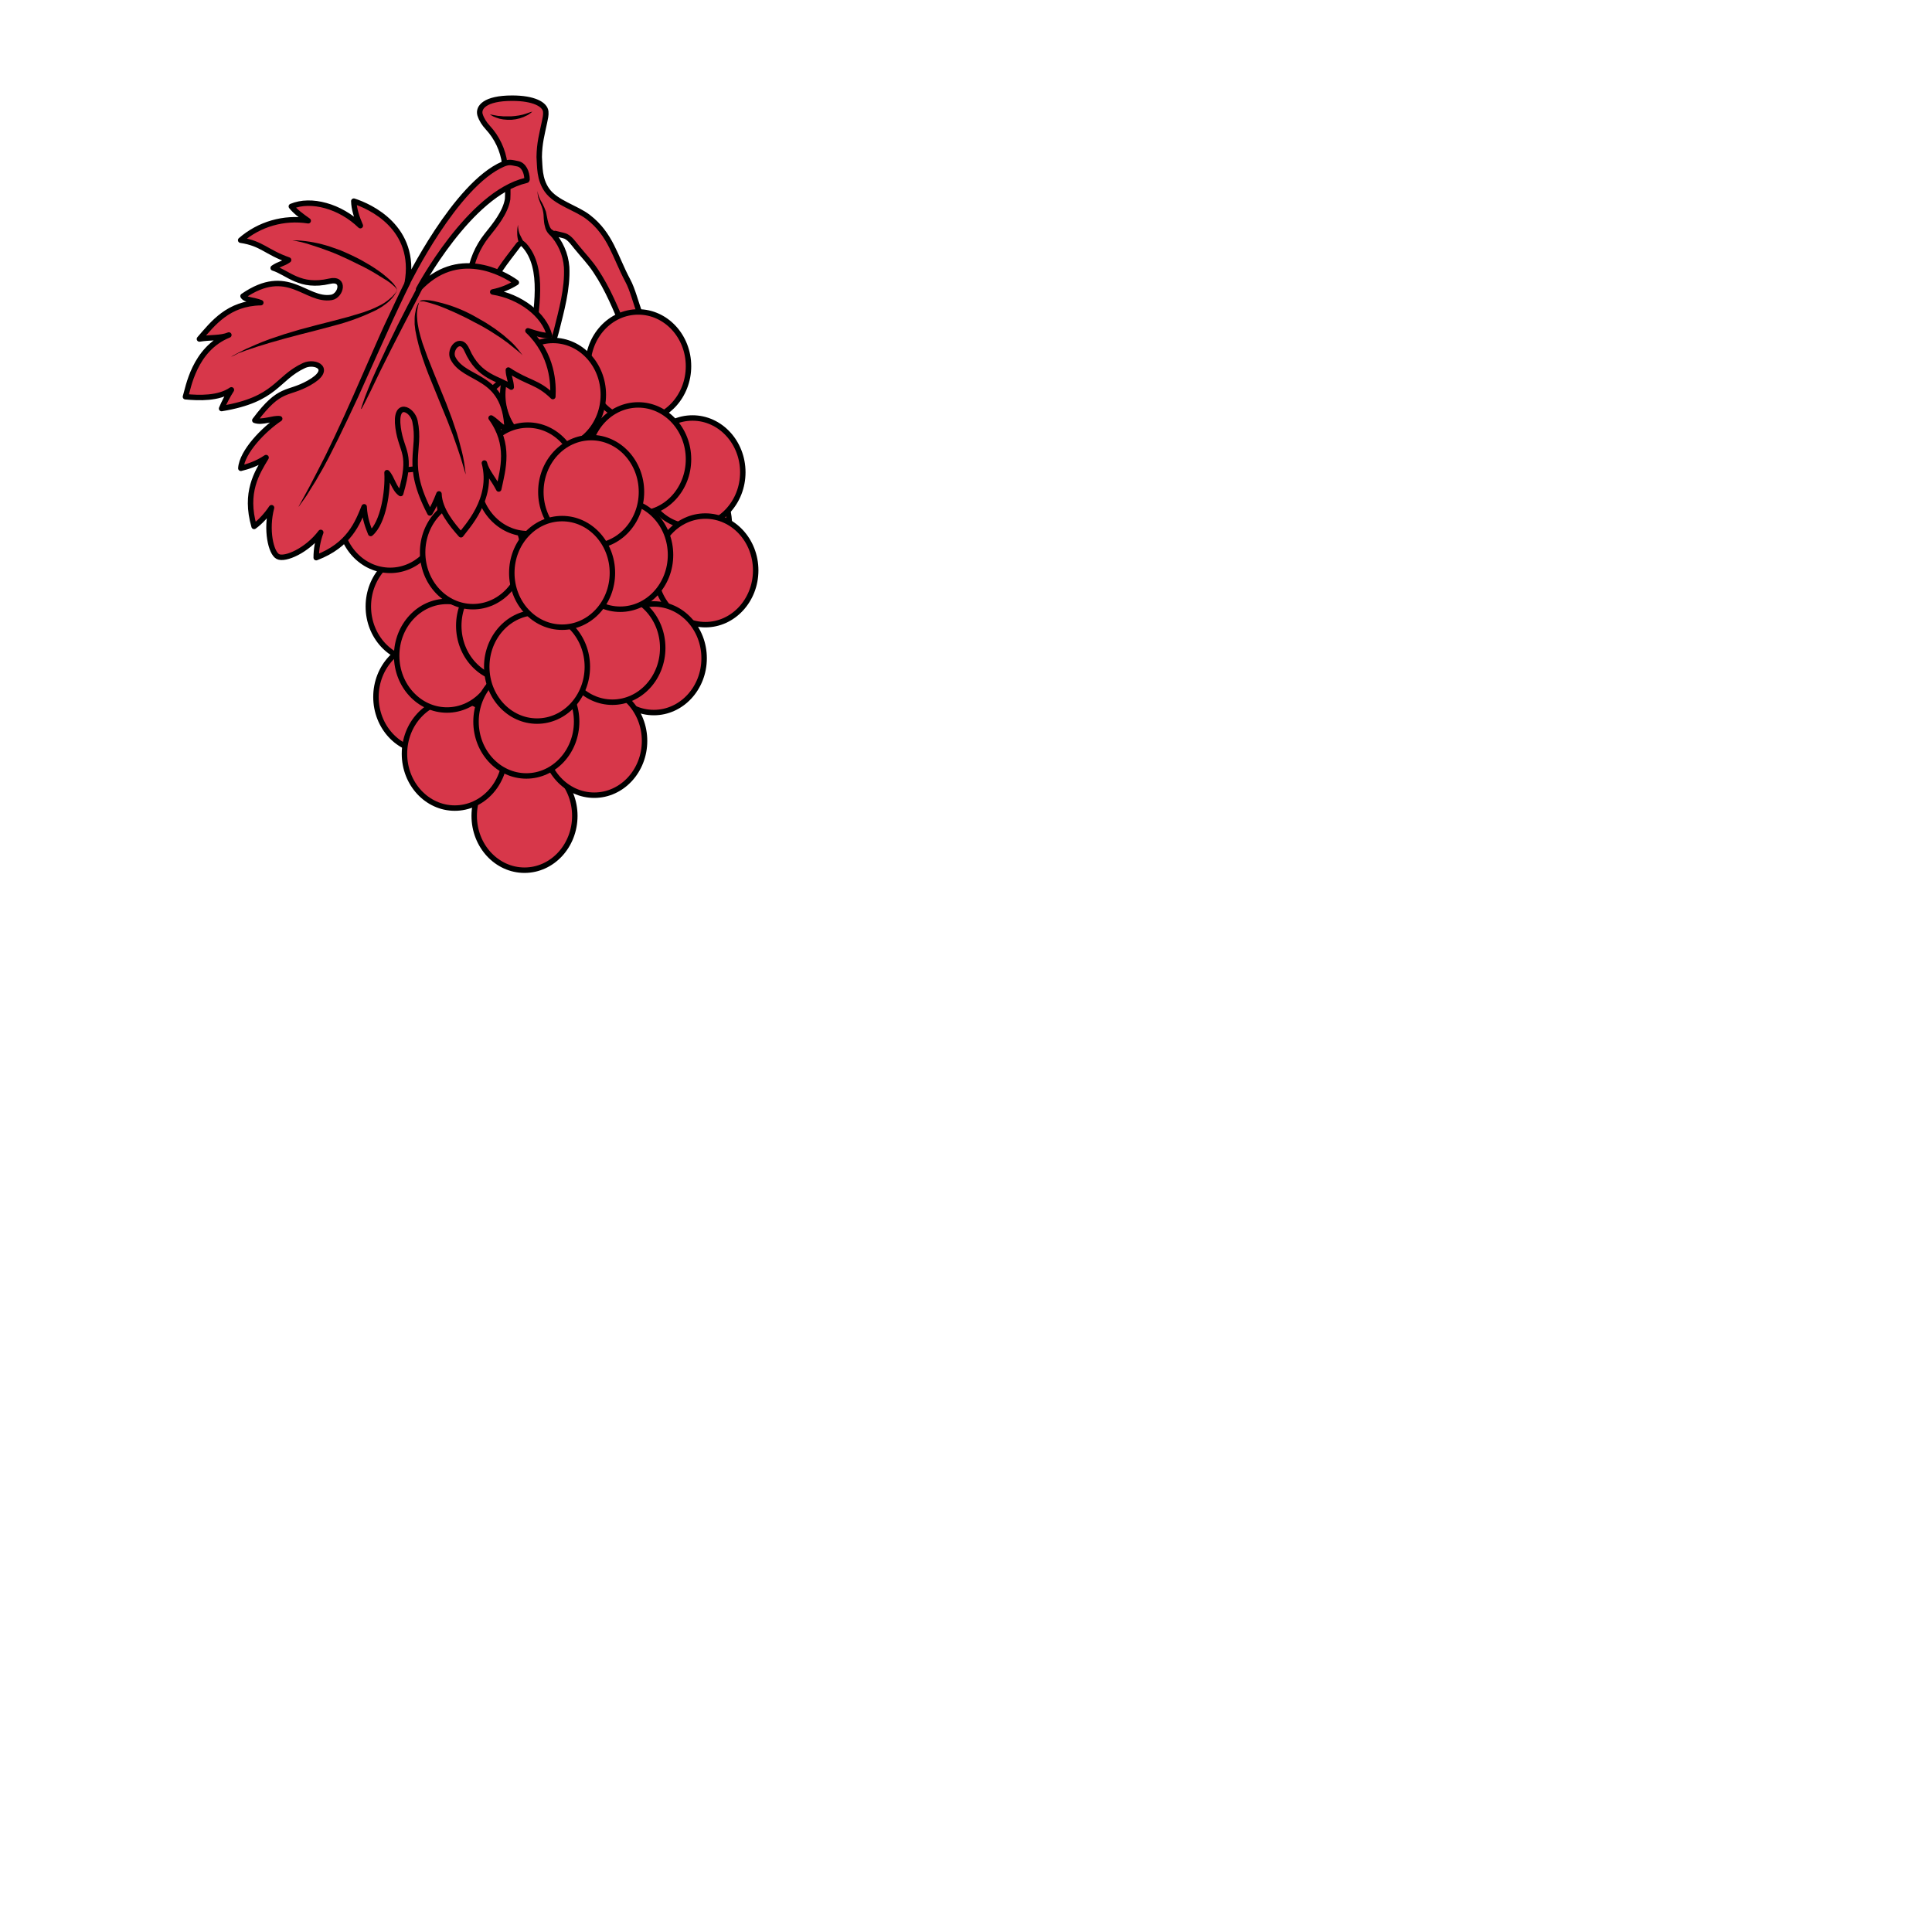
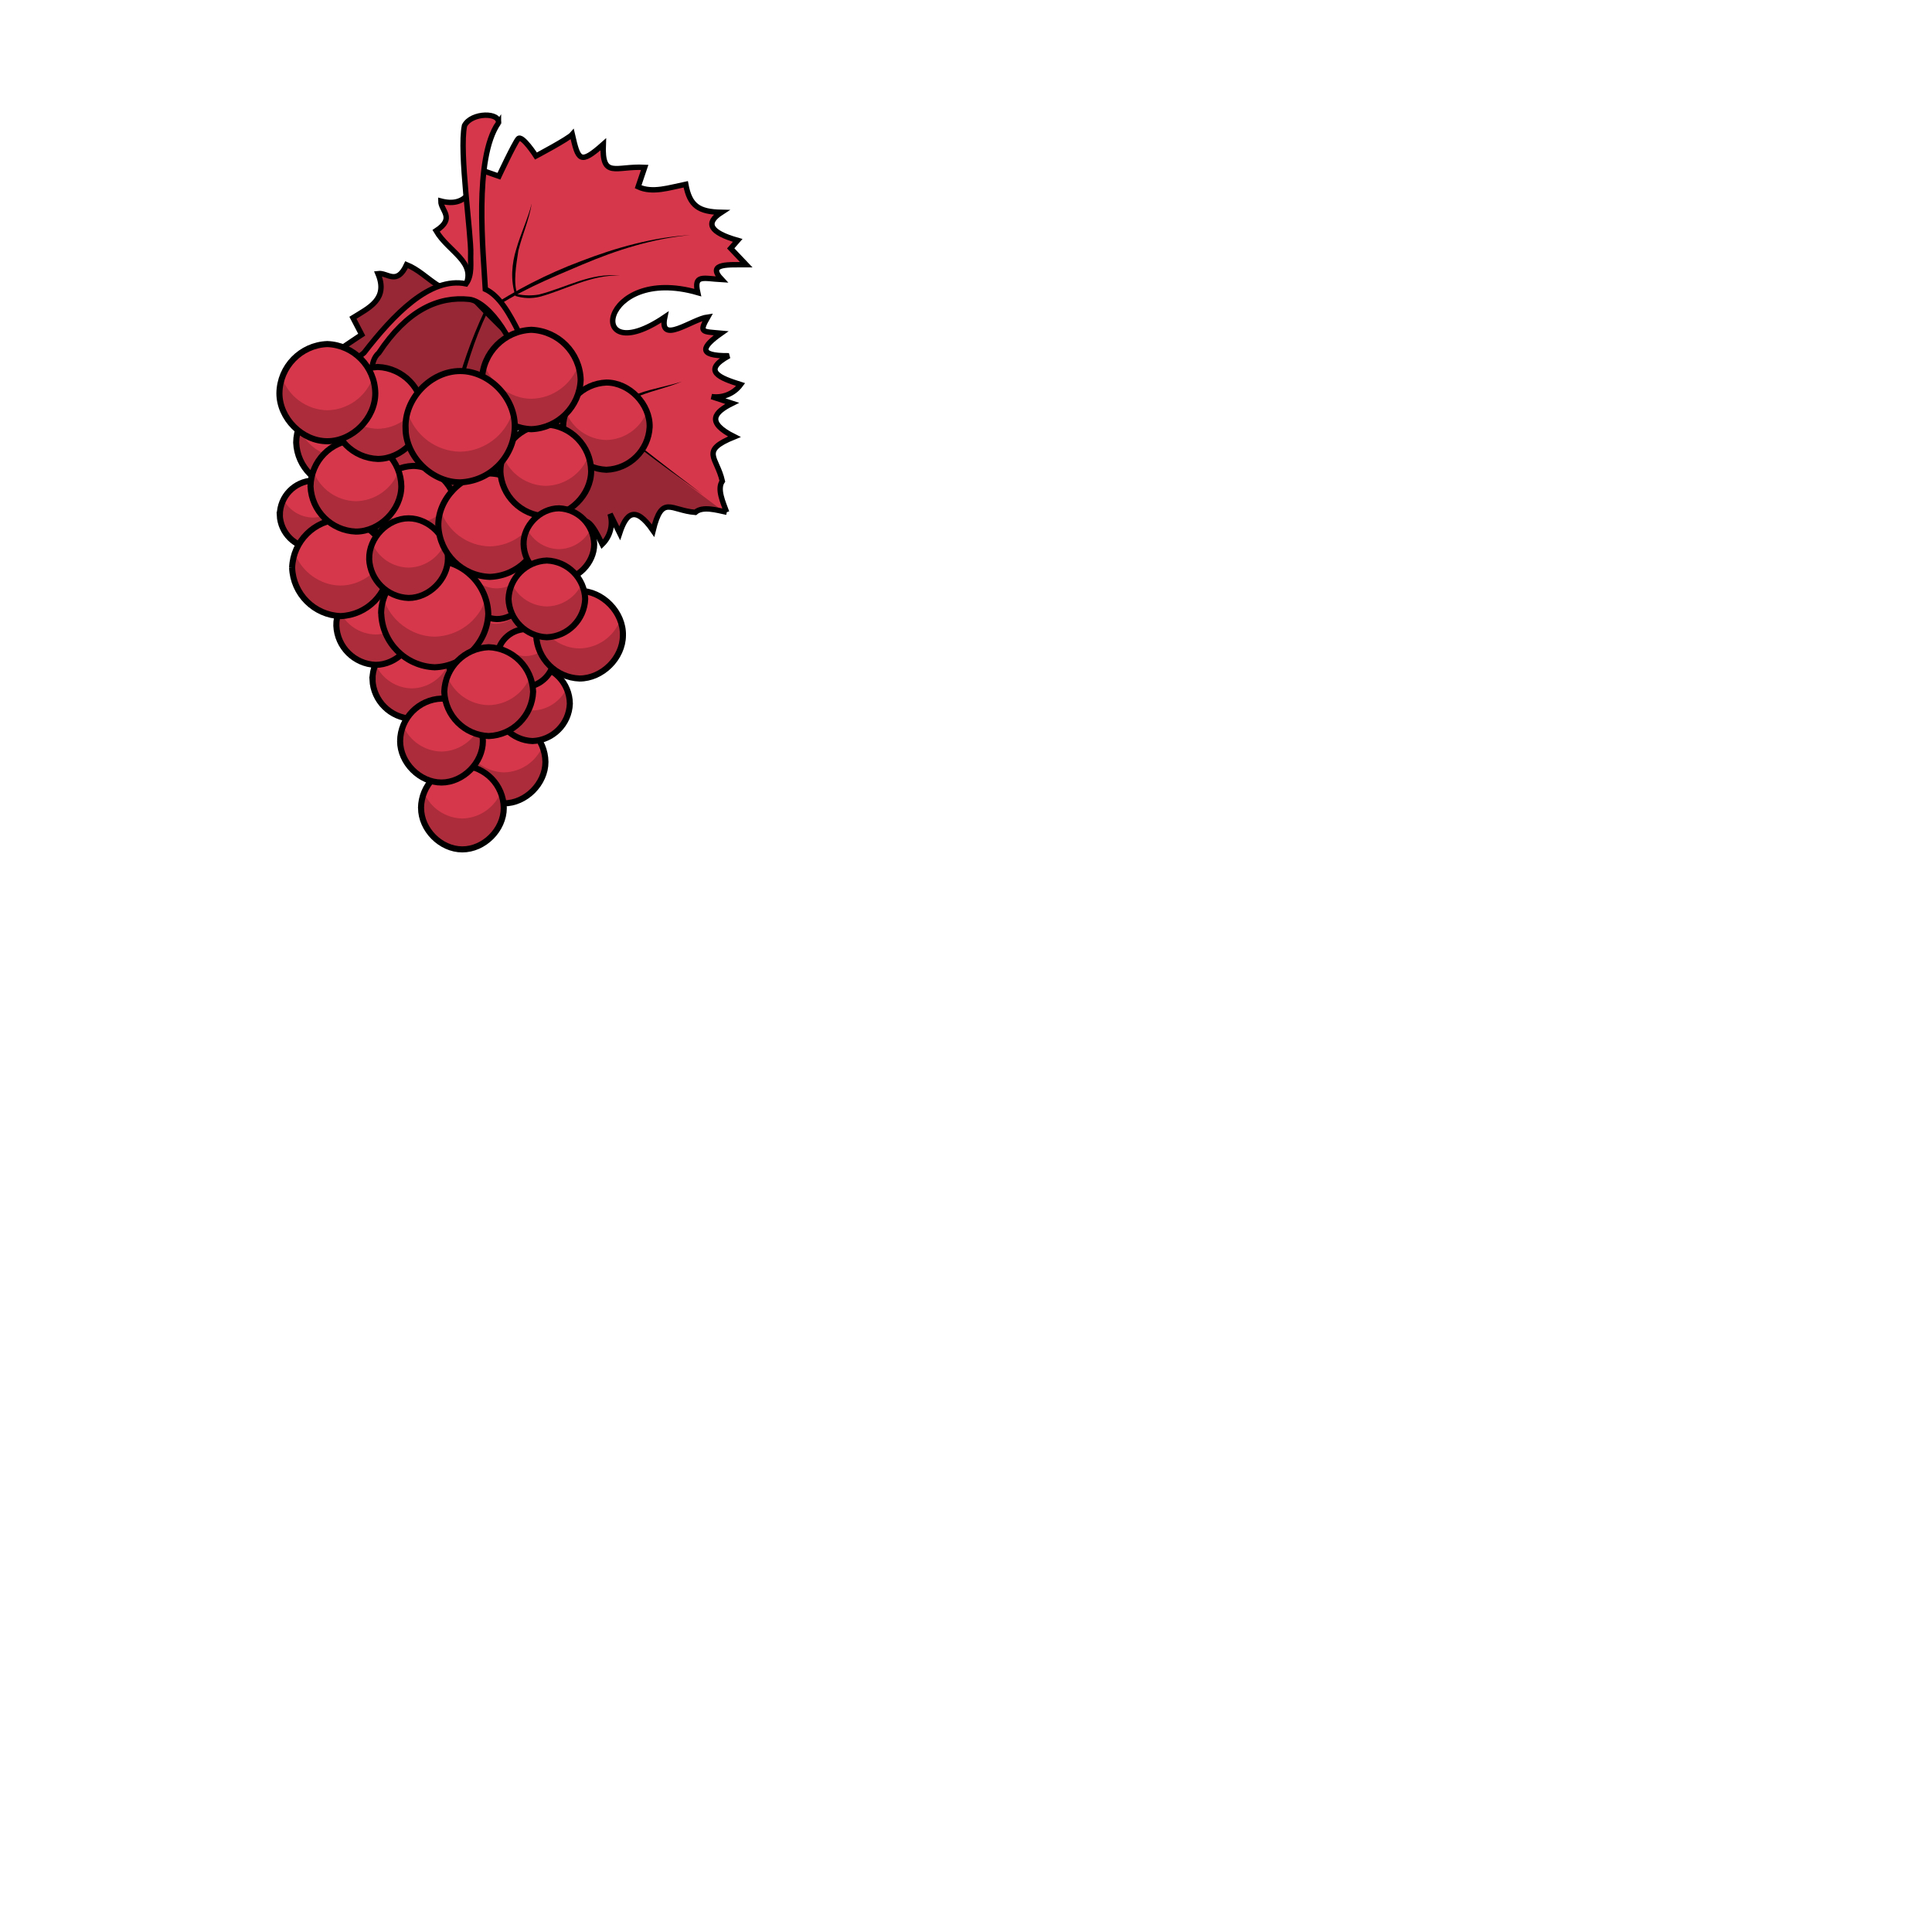
<svg xmlns="http://www.w3.org/2000/svg" fill="#d7374a" stroke="#000" viewBox="50 50 200 200">
-   <g id="grapeBunch" stroke-width="1" transform="translate(56 48) scale(0.188)">
-     <g>
-       <path class="secondary" stroke-width="3" stroke-linejoin="round" d="M320.4 183.1c-2.1-5.2-3.9-13-6.7-18.1-7-13.1-9.3-25.3-21.8-34.9-6.7-5.1-17.7-7.8-22.6-14.7-4.4-6.2-3.9-13.1-4.3-18.3.1-7.7 1.5-12.5 2.9-19.2.4-1.9.9-3.9.7-5.8-.4-4-6.6-7.4-18.5-7.4-15.2 0-18.8 5.2-17.7 9.1.9 2.8 2.3 4.9 4.3 7.1a36.1 36.1 0 0 1 9.3 19.8c1.2 7.8 2 11.8 1.6 19.6-1.2 7.4-7.1 14.5-11.5 20-5 6.3-8.3 14-9.3 21.9-.4 3.2-.6 6.7-3.1 8.8-3.1 8.2-7.7 15-10.8 23.2 5.5.7 8.4-6.3 12-8.9 3.7-2.7 8.8-1.2 12.4-4.1 2.2-1.8-1.3-4.8-.7-7.6 2.3-10 10.5-19.5 16.8-27.9.4-.5.9-1.1 1.6-1.1.7 0 1.2.5 1.7 1 11.7 12.8 6.2 36.1 4.9 52.1-.4 5.1-9.3 7.6-1.7 14a5 5 0 0 0 4.5 1.2c1.7-.4 2.6-1.6 3.3-2.9a77.8 77.8 0 0 0 6.8-17.3c2.7-11 6.2-23.1 5.6-35a31 31 0 0 0-8.4-19c.2.2 6.9 1.5 8 2.1 2.4 1.2 4.2 3.9 5.7 5.7 3.8 4.7 7.4 8.3 10.7 13.3 6.8 10.2 11.1 21 15.8 32.2a7.5 7.5 0 0 0 2.9-2.7l-2.8.6 7.9-3.9.6-.2c.4-.7.3-1.8-.1-2.7z" />
-       <g stroke="none" fill="#000">
-         <path d="m261.2 72.1-.8.7-1 .7c-.4.3-.8.6-1.4.8l-1.7.8-2 .7-2.2.5-2.3.3h-2.3l-2.3-.2-2.1-.4-1.8-.6-1.5-.6-1.1-.6-.9-.6 1 .2 2.7.5a9 9 0 0 0 1.8.2l2 .2h4.3l2.2-.2 2.1-.3 1.9-.4 1.7-.5 2.6-.9 1.1-.3z" />
-         <path d="m271 140.2-.2-.2-.8-.8a8.8 8.8 0 0 1-1.6-2.9l-.5-2c-.1-.7-.3-1.4-.3-2.2-.2-1.5-.1-3.1-.4-4.6a17.4 17.4 0 0 0-1.3-4.3c-.5-1.4-1.1-2.6-1.4-3.8a11 11 0 0 1-.4-2.8v-1.1.3l.1.8c.1.7.3 1.6.8 2.7.4 1.1 1.1 2.3 1.8 3.5l1 2.1.9 2.3.9 4.5.5 1.9.6 1.6c.4 1 .9 1.6 1.3 1.9l.4.3.2.1-1.6 2.7z" />
-         <path d="m254.4 145.7-.2-.4-.5-1.3c-.4-1.1-.7-2.5-.8-4a24 24 0 0 1 .1-3.9l.3-1.7.1 1.7c.1 1 .4 2.4.9 3.6l1.6 3.2.7.9.3.4-2.5 1.5z" />
-       </g>
+   <g id="grapeBunch" stroke-width=".8" transform="translate(35 43.4) scale(0.7)">
+     <path class="secondary" d="M128.89 85.18c-.51-1.42-1.46-3.42-.64-4.6-.8-3.59-3.4-4.46 1.78-6.56-4.28-2.14-2.96-3.63-.33-4.94l-3.04-1a4.5 4.5 0 004.3-1.78c-3.06-.97-5.84-2-1.73-4.26-4.86.06-3.87-1.42-1.16-3.33-2.8-.26-3.32-.04-1.97-2.4-2.33.31-7.26 4.23-6.36.01-11.95 8.09-9.74-7.84 4.87-3.62-.61-2.73.78-2.09 3.55-1.93-2.4-2.54 1.35-2.16 3.63-2.19l-2.3-2.42 1.03-1.18c-4.08-1.16-4.89-2.54-2.4-4.15-3.33-.07-4.69-.92-5.28-4.15-2.43.49-4.92 1.36-7.04.37l.97-2.87c-4.3-.23-6.34 1.75-6.13-3.41-3.48 3.09-3.7 2.34-4.58-1.47-.57.66-5.37 3.2-5.37 3.2s-2.06-3.2-2.63-2.55c-.57.66-2.85 5.54-2.85 5.54l-2.66-.93c-1.13 2.6-2 5.63-5.93 4.6 0 1.43 2.2 2.5-.7 4.4 1.8 3.1 6.04 4.63 4.33 8.15-3.24 2.18-5.35-1.8-8.69-3.14-1.46 3.15-2.82 1.13-4.24 1.32 1.58 3.76-1.3 5.04-3.7 6.53l1.3 2.5s-4.52 2.95-5.09 3.61c-.57.66 2.9 2.25 2.9 2.25s-1.83 5.1-2.4 5.76c3.9.34 4.66.45 2.1 4.32 5.08-.94 3.4 1.37 4.26 5.59l2.7-1.37c1.28 1.96.77 4.55.63 7.02 3.28.13 4.31 1.35 4.86 4.64 1.23-2.7 2.72-2.1 4.45 1.78l1.02-1.18 2.72 1.93c-.29-2.26-1.2-5.92 1.66-3.9-.55-2.73-1.4-4.01 1.4-3.8-6.26-13.86 9.2-18.32 2.9-5.33 4.05-1.5.86 3.94.9 6.3 2.13-1.68 1.99-1.13 2.64 1.6 1.5-2.95 2.82-4.15 3.46.67 1.66-4.38 3.07-1.78 4.46 1.11a4.48 4.48 0 001.16-4.5l1.42 2.86c.92-2.79 2.21-4.32 4.94-.38 1.33-5.42 2.57-2.98 6.24-2.7 1.08-.97 3.2-.32 4.66-.02" />
+     <path fill="#000" fill-opacity="0.3" stroke="none" d="M81.56 48.57c-1.47 3.14-2.83 1.12-4.25 1.31 1.58 3.76-1.3 5.05-3.7 6.53l1.3 2.5s-4.52 2.96-5.08 3.61c-.58.66 2.88 2.25 2.88 2.25s-1.83 5.11-2.4 5.77c3.9.34 4.68.44 2.11 4.32 5.08-.94 3.4 1.37 4.26 5.58l2.7-1.36c1.28 1.95.78 4.54.64 7 3.28.14 4.3 1.37 4.85 4.65 1.24-2.69 2.73-2.09 4.45 1.78l1.02-1.18 2.73 1.93c-.3-2.26-1.21-5.92 1.65-3.9-.55-2.73-1.39-4.01 1.4-3.79-6.25-13.87 9.2-18.32 2.9-5.33 4.05-1.5.87 3.93.9 6.3 2.13-1.69 1.99-1.14 2.64 1.6 1.51-2.96 2.83-4.15 3.47.67 1.65-4.4 3.06-1.79 4.45 1.1a4.48 4.48 0 001.17-4.5l1.41 2.86c.92-2.79 2.21-4.32 4.94-.37 1.33-5.42 2.57-2.98 6.24-2.7.96-.9 2.78-.44 4.21-.12-15.82-11.8-29.04-23-38.35-33.3-3.18 1.97-5.28-1.9-8.56-3.21" />
+     <g fill="#000" stroke="none">
+       <path d="M93.04 55.5a68.42 68.42 0 00-4.5 12.77 57.6 57.6 0 00-1.33 17.6 57.4 57.4 0 011.9-17.46c1.16-4.26 2.41-8.75 4.37-12.71 4.19-3.03 9.24-5.1 14.03-7.13 5.12-2.17 10.49-3.88 16.04-4.38-5.57.32-11.03 1.86-16.24 3.87a68.9 68.9 0 00-14.1 7.23l-.03.14" />
+       <path d="M100.05 39.59c-.37 2.3-1.4 4.64-1.96 6.89-.33 2.16-.78 4.7-.16 6.45a8.7 8.7 0 003.18.06c4.1-1.04 7.64-3.28 12-2.8-4.2-.2-8.16 2.15-11.88 3.13a6.69 6.69 0 01-3.57-.12c-.77-2.35-.55-4.8.13-6.98.68-2.35 1.76-4.6 2.25-6.63" />
+       <path d="M122.3 65.84c-4.09 1.75-8.84 1.79-10.86 6.12l-.47-.24c2.26-4.52 7.21-4.5 11.34-5.88" />
+       <path d="M125.39 82.6c-12.5-9.47-24.87-19.32-35.04-31.17l-.8.7c10.54 11.72 23.13 21.28 35.84 30.47" />
    </g>
-     <g stroke-width="3">
-       <path d="M211.3 243.6a177.6 177.6 0 0 0-26 39.3c-8.8 18.5-12.7 22.7.8 33.5 12 9.6 22 27.9 19.5 43.1 22.6-3.4 46-2.1 68.1 3.8 18 4.8 35.7 12.7 54.3 12.6 5.1 0 10.7-.9 14.2-4.7 2-2.1 3-4.9 4-7.6 4.2-11.2 7.4-23.5 14-33.5 5.4-8.3 9.1-12.3 9.7-23a69.8 69.8 0 0 0-24.2-56c-4.9-4.1-10.5-7.6-13.9-13-5.1-8-4.4-18.3-3.6-27.8-20.3 4.4-41 7.1-61.8 8.4-20.6 1.2-31.9-1.2-46.1 14.7-3.2 3.4-6.2 6.8-9 10.2z" />
-       <ellipse cx="198.6" cy="344.6" rx="27.7" ry="29.9" />
-       <ellipse cx="202.8" cy="394.4" rx="27.7" ry="29.9" />
-       <ellipse cx="182.9" cy="294.8" rx="27.7" ry="29.9" />
-       <ellipse cx="349.4" cy="270.7" rx="27.7" ry="29.9" />
-       <ellipse cx="356.5" cy="324.7" rx="27.7" ry="29.9" />
-       <ellipse cx="328.1" cy="373.1" rx="27.7" ry="29.9" />
-       <ellipse cx="256.9" cy="459.9" rx="27.7" ry="29.9" />
-       <ellipse cx="218.5" cy="425.7" rx="27.7" ry="29.9" />
-       <ellipse cx="295.3" cy="418.6" rx="27.7" ry="29.9" />
-       <ellipse cx="214.2" cy="371.7" rx="27.7" ry="29.9" />
-       <ellipse cx="248.4" cy="355.2" rx="27.7" ry="29.9" />
-       <ellipse cx="228.5" cy="314.8" rx="27.7" ry="29.9" />
-       <ellipse cx="305.3" cy="367.4" rx="27.7" ry="29.9" />
-       <ellipse cx="191.5" cy="239.4" rx="27.7" ry="29.9" />
-       <ellipse cx="225.6" cy="259.3" rx="27.7" ry="29.9" />
-       <ellipse cx="224.2" cy="199.5" rx="27.7" ry="29.9" />
-       <ellipse cx="319.5" cy="212.3" rx="27.7" ry="29.9" />
-       <ellipse cx="319.5" cy="263.5" rx="27.7" ry="29.9" />
-       <ellipse cx="309.6" cy="316.2" rx="27.7" ry="29.9" />
-       <ellipse cx="257.9" cy="408" rx="27.7" ry="29.9" />
-       <ellipse cx="272.6" cy="228" rx="27.7" ry="29.9" />
-       <ellipse cx="258.7" cy="274.6" rx="27.7" ry="29.9" />
-       <ellipse cx="263.8" cy="377.8" rx="27.7" ry="29.9" />
-       <ellipse cx="293.6" cy="281.5" rx="27.7" ry="29.9" />
-       <ellipse cx="277.6" cy="326.1" rx="27.7" ry="29.9" />
-     </g>
-     <g>
-       <path class="tertiary" stroke-width="3" stroke-linejoin="round" d="M258.3 109.2c-.1-3.6-1.7-7.7-5.2-8.4-3.6-.7-4.6-1.2-8 .2-26.3 11.3-52.8 65.6-52.8 65.6 5.6-30.7-20.6-42.4-29.4-45.2.1 4.3 1.6 8.9 3.6 13.5-11-10.7-27.1-15.2-38-10.6 2.2 2.8 5.6 5.3 9.3 7.9a45.8 45.8 0 0 0-37.2 10.7c11.8 1.8 13.9 6.5 26.4 10.9-2.9 2.1-5.4 2.2-8.5 4.4 8.2 2.6 14.7 11.1 31 7.3 8.9-2.1 6.4 8 1.1 8.9-14.3 2.3-23.9-17.8-48.7-.7 1.4 2.3 5.9 2 9.8 3.6-18 .3-26.4 11.5-33.8 20 6.1-1 11.6-.3 16.2-2.2-19.2 7.7-22.4 29.5-23.9 34 7.5.7 18.2 1.1 25.3-3.8a70 70 0 0 0-5.4 10.3c30.4-5 30.1-16.6 45.4-23.7 6.3-2.9 16.3 2 2.7 9.6-12.1 6.8-15.7 1.7-29.8 20.6 4.1 1.5 10.1-1.4 13.7-.9-8.5 5.6-20.8 18.1-21.4 27.3 3.6-.9 8.5-2.3 13.9-5.9-5 8.3-12 19.2-6.6 37.9 3.5-2.5 7.1-6.5 9.6-10.3-3.2 12-.4 24.9 3.5 26.9s16.1-3.3 23.6-13.3a40 40 0 0 0-2.5 13.9c18.2-6.9 22.8-19.1 26.4-28 .3 6.5 2.2 11.2 3.6 14.7 7-6 9.6-23.4 9-33.5 2.6 2.6 3.9 9.1 7.5 11.5 6.6-22.6.5-22.5-1.4-36.2-2.1-15.4 7.9-10.4 9.3-3.6 3.5 16.5-6 23.2 8.2 50.5 1.6-2.6 3.3-6.1 5-10.5.3 8.6 7.1 16.9 12.1 22.5 2.7-3.9 18.2-19.6 12.9-39.5 1.2 4.8 5.1 8.8 7.9 14.3 2.4-11.1 6.4-24.5-4.2-39.1 3.6 2.2 6.1 6 8.8 5.7-1.2-30.2-23.1-25.7-29.8-38.6-2.5-4.8 4.1-12.8 7.7-4.5 6.7 15.3 17.5 15.4 24.4 20.4-.2-3.8-1.5-5.8-1.6-9.4 11 7.3 16 6.3 24.5 14.6.4-6.6.1-23.1-13.7-36.2 4.3 1.5 8.4 2.6 11.9 2.7-2.8-11.5-16.1-21.7-31.3-24.1a38 38 0 0 0 13-5.2c-7.5-5.4-32.6-19.3-53.8 3.6 0 0 27.9-52.5 59.1-59.8.6 0 .6-.5.6-.8" />
-       <g stroke="none" fill="#000">
-         <path d="m193.7 167.3-2.6 5.3-2.9 6.1-3.7 7.9-9 19.9-10.3 22.9a1293 1293 0 0 1-10.8 22.7l-5.2 10.3c-1.7 3.2-3.3 6.3-5 9.1l-2.3 4-2.2 3.5c-1.4 2.2-2.5 4.2-3.6 5.7a886.6 886.6 0 0 0-3.5 4.9c-.1 0-.1-.1 0-.2l2.8-5.1 3.2-5.9 4-7.7 4.7-9.2 5-10.4 5.2-11.2 5.2-11.6 10.1-23c3.2-7.3 6.2-14.2 9-20l3.7-7.9 2.9-6.1 2.6-5.3c.4-.7 1.3-1.1 2-.7.8.3 1.1 1.2.7 2z" />
-         <path d="m200.2 170.5-1.4 2.8-3.8 7.3-5.4 10.4-6.1 11.9-6 12-2.7 5.6-2.4 5-2.1 4.2-1.6 3.2a46 46 0 0 1-1.5 2.8l-.2.1-.1-.2 1-3c.6-1.9 1.6-4.6 2.9-7.8l2.1-5.1 2.5-5.6 5.7-12.2 5.9-12.1 5.3-10.4 5.3-10.1c.4-.7 1.3-1 2-.6.7.2 1 1.1.6 1.8z" />
-         <path d="m198.9 177-.3 1.1c-.3.7-.5 1.7-.7 3.1a15 15 0 0 0-.2 2.2v1.3l.1 1.4c.1 1.9.4 3.9.9 6.2a102 102 0 0 0 2 7.2l2.8 7.8 3.3 8.3 3.5 8.6 3.5 8.6 3.2 8.5 2.7 8 1.1 3.8.9 3.5a73.5 73.5 0 0 1 2.3 11.1l.4 3.1.1 1.1-1.2-4.1-1.4-4.7-2-6-2.5-7.1-3-7.8-3.4-8.3-3.5-8.6-3.5-8.6c-1.1-2.9-2.2-5.7-3.1-8.5a105.2 105.2 0 0 1-4.1-15.6l-.4-3.4v-3.1c0-1.9.4-3.6.7-5 .1-.7.4-1.3.6-1.8l.5-1.2.7-1.1z" />
-         <path d="m255.9 206.3-2.1-1.9-5.8-4.7-4-2.9-4.6-3a115 115 0 0 0-10.4-5.9 139 139 0 0 0-5.4-2.8l-5.3-2.5-5.1-2.2a71.7 71.7 0 0 0-11.7-3.8h-2c-.5.1-.6.4-.6.4s.1-.3.5-.6 1.2-.5 2.1-.5c1.9-.1 4.5.2 7.5 1a77.9 77.9 0 0 1 21.3 8.4l5.4 3.1 5 3.3 4.5 3.4 3.8 3.3a39 39 0 0 1 5.1 5.6l1.3 1.7.5.6z" />
-         <path d="m95.3 207.1 1-.6 2.8-1.5 4.4-2.2 5.9-2.6 3.4-1.4 3.7-1.4 8-2.7 8.7-2.6 9-2.4 9-2.3 8.7-2.3 8-2.4c2.5-.9 4.8-1.7 6.9-2.7 2.1-1 4-1.9 5.5-3l1.1-.8 1-.8 1.7-1.5c.9-1 1.7-1.8 2-2.4l.6-.9-.5 1-.7 1.2c-.3.4-.6 1-1.1 1.5-.9 1.1-2 2.3-3.6 3.5l-2.5 1.8-2.9 1.7a123 123 0 0 1-23.6 8.7l-9 2.4-9 2.3-8.7 2.3-8.1 2.3-7.2 2.2-6 2-4.6 1.7c-2.4 1.4-3.9 1.9-3.9 1.9z" />
-         <path d="M186.7 170.9v-.7c-.2-.4-.6-1-1.2-1.6a29.9 29.9 0 0 0-5.9-4.4l-4.2-2.6a103 103 0 0 0-10-5.4 284 284 0 0 0-5.5-2.7l-5.5-2.5c-1.9-.8-3.7-1.6-5.5-2.2a171.4 171.4 0 0 0-9.9-3.4 57.4 57.4 0 0 0-10-2.4h2.8a71.7 71.7 0 0 1 17.9 3.4l5.7 2a141 141 0 0 1 11.3 5.3l5.2 3c1.7 1 3.2 2.1 4.7 3.1s2.8 2.1 4 3.1c2.4 2 4.3 3.9 5.3 5.5.5.8.8 1.5.9 2l-.1.5z" />
-       </g>
+     <path class="tertiary" d="m 95.14,27.6 c -3.68,5.3 -2.23,19.1 -1.94,24.6 4.17,1.9 6.03,10.8 9.1,13 2.3,1.7 1.3,4.3 1.3,4.3 l -1,1.8 c 0,0 0.3,-1.8 -0.1,-2 -1.6,0.8 -2.52,-0.1 -3.48,-2.6 -1,-6.8 -5.27,-12.6 -8.16,-13 -4.62,-0.5 -9.23,1.6 -13.4,7.9 -1.7,1.5 -0.39,3.8 -2.4,5 -0.2,1.6 -1.45,2.9 -1.45,2.9 L 70.78,69 c 0,0 0,-2.9 1.2,-3.2 1.11,-0.3 0.5,-2.1 3.28,-4.2 4.34,-5.6 9.75,-11.3 15.09,-10.2 0.95,-1.3 0.63,-3.1 0.69,-4.4 0.1,-2.8 -1.73,-15.1 -0.92,-19 1.02,-2 5.39,-2 5.02,-0.3 z" />
+     <g stroke-width=".9">
+       <path stroke="none" d="m 75.66,73.4 h 9.13 v 6.3 h -9.13 z" />
+       <path fill="#000" fill-opacity="0.2" stroke="none" d="m 75.66,73.4 h 9.13 v 6.3 h -9.13 z" />
+       <path d="M65.23 74.88a6.98 6.98 0 006.71 6.68c3.5 0 6.7-3.18 6.72-6.68a6.98 6.98 0 00-6.71-6.9 6.99 6.99 0 00-6.72 6.9h0z" />
+       <path fill="#000" fill-opacity="0.2" stroke="none" d="M65.62 72.62c-.26.73-.4 1.5-.4 2.26a6.98 6.98 0 006.72 6.68c3.5 0 6.7-3.17 6.72-6.68 0-.76-.13-1.52-.4-2.24a6.9 6.9 0 01-6.32 4.43 6.9 6.9 0 01-6.31-4.45" />
+       <path d="M62.8 85.59a5.11 5.11 0 004.92 4.9 5.11 5.11 0 004.93-4.9 5.12 5.12 0 00-4.92-5.1 5.12 5.12 0 00-4.92 5.1h0z" />
+       <path fill="#000" fill-opacity="0.2" stroke="none" d="M72.09 83.32a5.03 5.03 0 01-4.36 2.65 5.02 5.02 0 01-4.37-2.64c-.37.7-.56 1.48-.56 2.27a5.12 5.12 0 004.93 4.92 5.12 5.12 0 004.92-4.92c0-.79-.18-1.57-.54-2.27" />
+       <path d="M76.07 84.93a6.68 6.68 0 006.42 6.37c3.34 0 6.39-3.02 6.42-6.37.1-3.41-3-6.6-6.42-6.6a6.68 6.68 0 00-6.42 6.6" />
+       <path fill="#000" fill-opacity="0.2" stroke="none" d="M76.49 82.67a6.5 6.5 0 00-.42 2.26 6.66 6.66 0 006.42 6.32c3.33 0 6.36-2.99 6.42-6.32 0-.76-.15-1.53-.42-2.24a6.58 6.58 0 01-6.01 4.16 6.59 6.59 0 01-6.01-4.18" />
+       <path d="M76.51 109.94a6.05 6.05 0 005.82 5.78c3.03 0 5.8-2.75 5.82-5.78.1-3.1-2.71-6-5.82-6-3.1 0-5.9 2.9-5.81 6z" />
+       <path fill="#000" fill-opacity="0.2" stroke="none" d="M87.7 107.67a5.97 5.97 0 01-5.36 3.56 5.98 5.98 0 01-5.37-3.54c-.3.7-.45 1.48-.45 2.24a6.05 6.05 0 005.82 5.77c3.03 0 5.79-2.74 5.81-5.77a5.8 5.8 0 00-.46-2.26" />
+       <path d="M71.17 101.97a6.04 6.04 0 005.81 5.78c3.04 0 5.8-2.74 5.82-5.78a6.06 6.06 0 00-5.82-5.99c-3.1 0-5.9 2.89-5.81 5.99z" />
+       <path fill="#000" fill-opacity="0.2" stroke="none" d="M82.34 99.7a5.95 5.95 0 01-5.35 3.56 5.97 5.97 0 01-5.36-3.54c-.3.7-.46 1.48-.46 2.25a6.05 6.05 0 005.82 5.77c3.02 0 5.79-2.74 5.82-5.77 0-.78-.16-1.55-.47-2.27" />
+       <path d="M64.63 93.38a7.44 7.44 0 007.16 7.16 7.45 7.45 0 007.17-7.16 7.45 7.45 0 00-7.17-7.17 7.45 7.45 0 00-7.16 7.17" />
+       <path fill="#000" fill-opacity="0.2" stroke="none" d="M78.59 91.12c-.95 2.83-3.82 4.9-6.8 4.9s-5.85-2.07-6.8-4.9c-.23.73-.36 1.5-.36 2.26a7.44 7.44 0 007.16 7.13 7.44 7.44 0 007.17-7.13c0-.77-.13-1.53-.37-2.26" />
+       <path d="m 90.97,102.4 a 3.94,3.94 0 0 0 3.8,3.8 c 1.98,0 3.8,-1.8 3.8,-3.8 a 3.95,3.95 0 0 0 -3.8,-3.9 3.95,3.95 0 0 0 -3.8,3.9" />
+       <path fill="#000" fill-opacity="0.2" stroke="none" d="M91.72 100.14a3.86 3.86 0 00-.74 2.28c0 2 1.8 3.8 3.8 3.8 1.99 0 3.8-1.8 3.8-3.8 0-.8-.27-1.62-.75-2.27a3.9 3.9 0 01-3.06 1.53 3.83 3.83 0 01-3.05-1.55" />
+       <path d="M90.12 96.22a4.97 4.97 0 004.78 4.76c2.5 0 4.77-2.26 4.78-4.76a4.98 4.98 0 00-4.78-4.9 4.97 4.97 0 00-4.78 4.9z" />
+       <path fill="#000" fill-opacity="0.2" stroke="none" d="M99.1 93.92a4.88 4.88 0 01-4.2 2.52c-1.72 0-3.4-1-4.22-2.5-.37.7-.57 1.48-.57 2.27 0 2.51 2.28 4.79 4.78 4.79 2.5 0 4.79-2.28 4.79-4.79 0-.79-.2-1.59-.58-2.29" />
+       <path d="M77.81 100.2a8.22 8.22 0 007.91 7.91 8.22 8.22 0 007.92-7.91 8.23 8.23 0 00-7.93-7.93c-4.14 0-7.92 3.78-7.92 7.93" />
+       <path fill="#000" fill-opacity="0.2" stroke="none" d="M93.3 97.93a8.15 8.15 0 01-7.57 5.65c-3.37 0-6.6-2.4-7.58-5.63a8.2 8.2 0 00-.34 2.25 8.23 8.23 0 007.91 7.8c4.1 0 7.85-3.7 7.92-7.8a7.9 7.9 0 00-.34-2.27" />
+       <path d="M76.02 92.08a6.05 6.05 0 005.82 5.78c3.04 0 5.8-2.75 5.83-5.78.09-3.1-2.72-6-5.82-6s-5.9 2.9-5.82 6" />
+       <path fill="#000" fill-opacity="0.2" stroke="none" d="M87.21 89.8a5.97 5.97 0 01-5.35 3.57 5.96 5.96 0 01-5.37-3.55c-.3.71-.46 1.48-.46 2.26a6.04 6.04 0 005.82 5.76c3.03 0 5.8-2.74 5.82-5.76 0-.78-.16-1.56-.46-2.28" />
+       <path d="M89.85 122.11c0 3.2 2.92 6.12 6.12 6.12s6.12-2.91 6.12-6.12a6.36 6.36 0 00-6.12-6.28 6.36 6.36 0 00-6.11 6.28z" />
+       <path fill="#000" fill-opacity="0.2" stroke="none" d="M101.65 119.8a6.28 6.28 0 01-5.67 3.85 6.29 6.29 0 01-5.68-3.84 6.2 6.2 0 00-.44 2.29c0 3.2 2.91 6.12 6.12 6.12 3.2 0 6.11-2.91 6.11-6.13 0-.78-.15-1.57-.44-2.3" />
+       <path d="M94.66 113.5a5.74 5.74 0 005.52 5.52 5.74 5.74 0 005.52-5.52 5.74 5.74 0 00-5.52-5.69 5.74 5.74 0 00-5.52 5.7z" />
+       <path fill="#000" fill-opacity="0.2" stroke="none" d="M95.15 111.24c-.32.7-.5 1.48-.5 2.26a5.74 5.74 0 005.53 5.52 5.74 5.74 0 005.52-5.52c0-.78-.17-1.55-.5-2.26-.86 1.92-2.91 3.25-5.02 3.25s-4.17-1.33-5.03-3.25" />
+       <path d="M94.92 106.77c0 2.2 2 4.21 4.22 4.21 2.2 0 4.2-2 4.2-4.2a4.4 4.4 0 00-4.2-4.32 4.39 4.39 0 00-4.22 4.31" />
+       <path fill="#000" fill-opacity="0.2" stroke="none" d="M95.57 104.51a4.25 4.25 0 00-.66 2.26 4.38 4.38 0 004.22 4.2c2.2 0 4.2-2 4.21-4.2 0-.8-.23-1.6-.66-2.26a4.28 4.28 0 01-3.55 1.95 4.3 4.3 0 01-3.55-1.95" />
+       <path d="M100.72 103.41a6.67 6.67 0 006.42 6.36c3.34 0 6.39-3.02 6.41-6.36.1-3.42-3-6.6-6.41-6.6a6.67 6.67 0 00-6.42 6.6" />
+       <path fill="#000" fill-opacity="0.2" stroke="none" d="M101.14 101.15c-.28.72-.42 1.5-.42 2.27a6.66 6.66 0 006.42 6.3 6.66 6.66 0 006.42-6.3c0-.78-.15-1.54-.42-2.26a6.58 6.58 0 01-6.01 4.16c-2.6 0-5.1-1.75-6.01-4.18" />
+       <path d="M83.7 128.92c0 3.2 2.9 6.12 6.1 6.12 3.21 0 6.13-2.91 6.13-6.12a6.36 6.36 0 00-6.12-6.28 6.36 6.36 0 00-6.12 6.28" />
+       <path fill="#000" fill-opacity="0.2" stroke="none" d="M95.48 126.62a6.3 6.3 0 01-5.67 3.85 6.3 6.3 0 01-5.69-3.84c-.29.73-.44 1.51-.43 2.3 0 3.2 2.91 6.1 6.11 6.1s6.12-2.9 6.12-6.1a6.2 6.2 0 00-.44-2.31" />
+       <path d="M80.6 119.02c0 3.21 2.91 6.13 6.11 6.13 3.21 0 6.13-2.92 6.13-6.13a6.37 6.37 0 00-6.12-6.28 6.36 6.36 0 00-6.12 6.28" />
+       <path fill="#000" fill-opacity="0.2" stroke="none" d="M92.4 116.72a6.27 6.27 0 01-5.68 3.85 6.28 6.28 0 01-5.68-3.84c-.3.72-.44 1.5-.44 2.29 0 3.2 2.91 6.12 6.12 6.12 3.2 0 6.12-2.91 6.12-6.12 0-.78-.15-1.57-.44-2.3" />
+       <path d="M86.25 87.21a7.9 7.9 0 007.62 7.53 7.91 7.91 0 007.62-7.53 7.92 7.92 0 00-7.62-7.77c-4.04 0-7.7 3.73-7.62 7.77" />
+       <path fill="#000" fill-opacity="0.2" stroke="none" d="M101.14 84.88a7.83 7.83 0 01-7.27 5.35 7.83 7.83 0 01-7.28-5.33 7.75 7.75 0 00-.34 2.3 7.91 7.91 0 007.62 7.53 7.9 7.9 0 007.61-7.53c.01-.78-.11-1.57-.34-2.32" />
+       <path d="M67.35 81.36a6.98 6.98 0 006.71 6.68c3.5 0 6.7-3.17 6.72-6.68a6.99 6.99 0 00-6.71-6.9 7 7 0 00-6.72 6.9z" />
+       <path fill="#000" fill-opacity="0.2" stroke="none" d="M67.74 79.1c-.26.72-.4 1.5-.4 2.26a6.98 6.98 0 006.72 6.68c3.5 0 6.7-3.17 6.72-6.68a6.7 6.7 0 00-.4-2.24 6.9 6.9 0 01-6.32 4.43 6.88 6.88 0 01-6.31-4.46" />
+       <path d="m 104.7,72.6 a 6.67,6.67 0 0 0 6.4,6.3 6.67,6.67 0 0 0 6.4,-6.3 c 0.1,-3.4 -3,-6.6 -6.4,-6.6 a 6.68,6.68 0 0 0 -6.4,6.6" />
+       <path fill="#000" fill-opacity="0.2" stroke="none" d="m 105.1,70.3 c -0.3,0.7 -0.4,1.5 -0.4,2.3 a 6.67,6.67 0 0 0 6.4,6.4 6.67,6.67 0 0 0 6.4,-6.4 c 0,-0.8 -0.1,-1.6 -0.4,-2.3 a 6.6,6.6 0 0 1 -6,4.2 6.6,6.6 0 0 1 -6,-4.2" />
+       <path d="M87.13 111.7a6.83 6.83 0 006.57 6.58 6.83 6.83 0 006.57-6.57 6.83 6.83 0 00-6.57-6.57 6.83 6.83 0 00-6.57 6.57z" />
+       <path fill="#000" fill-opacity="0.2" stroke="none" d="M87.54 109.4a6.6 6.6 0 00-.4 2.3 6.82 6.82 0 006.56 6.58 6.83 6.83 0 006.56-6.57c0-.78-.13-1.56-.4-2.29a6.73 6.73 0 01-6.17 4.29 6.73 6.73 0 01-6.15-4.3" />
+       <path d="M95.42 79.1a6.98 6.98 0 006.71 6.68c3.5 0 6.7-3.17 6.72-6.68a6.99 6.99 0 00-6.72-6.9 6.98 6.98 0 00-6.7 6.9z" />
+       <path fill="#000" fill-opacity="0.2" stroke="none" d="M95.8 76.83a6.8 6.8 0 00-.38 2.27 6.98 6.98 0 006.71 6.66c3.5 0 6.7-3.16 6.72-6.66 0-.76-.14-1.53-.4-2.25a6.88 6.88 0 01-6.33 4.43 6.9 6.9 0 01-6.31-4.45" />
+       <path d="m 98.86,89.9 a 5.43,5.43 0 0 0 5.24,5.3 c 2.7,0 5.2,-2.5 5.2,-5.3 a 5.44,5.44 0 0 0 -5.2,-5.3 c -2.8,0 -5.32,2.6 -5.24,5.3" />
+       <path fill="#000" fill-opacity="0.2" stroke="none" d="M99.38 87.68c-.34.7-.53 1.5-.52 2.28a5.42 5.42 0 005.22 5.18c2.72 0 5.2-2.45 5.22-5.18 0-.78-.18-1.57-.52-2.27a5.35 5.35 0 01-4.7 2.95 5.35 5.35 0 01-4.7-2.97" />
+       <path d="M96.63 98a5.9 5.9 0 005.67 5.67 5.9 5.9 0 005.67-5.67 5.9 5.9 0 00-5.67-5.68A5.9 5.9 0 0096.63 98z" />
+       <path fill="#000" fill-opacity="0.2" stroke="none" d="M107.5 95.7a5.8 5.8 0 01-5.2 3.41 5.81 5.81 0 01-5.2-3.4c-.3.72-.47 1.5-.47 2.29 0 2.97 2.7 5.67 5.67 5.67 2.97 0 5.67-2.7 5.67-5.67 0-.79-.16-1.58-.47-2.3" />
+       <path d="m 92.69,65.6 a 7.6,7.6 0 0 0 7.31,7.3 7.61,7.61 0 0 0 7.3,-7.3 7.62,7.62 0 0 0 -7.3,-7.4 7.62,7.62 0 0 0 -7.3,7.4" />
+       <path fill="#000" fill-opacity="0.2" stroke="none" d="m 107,63.3 a 7.52,7.52 0 0 1 -7,5.1 c -3.05,0 -5.99,-2.2 -6.94,-5.1 a 7.4,7.4 0 0 0 -0.37,2.3 7.6,7.6 0 0 0 7.31,7.3 7.6,7.6 0 0 0 7.3,-7.3 c 0,-0.8 -0.1,-1.5 -0.3,-2.3" />
+       <path d="m 70.58,70.6 a 6.98,6.98 0 0 0 6.72,6.7 c 3.5,0 6.7,-3.2 6.71,-6.7 a 6.98,6.98 0 0 0 -6.71,-6.9 6.98,6.98 0 0 0 -6.71,6.9" />
+       <path fill="#000" fill-opacity="0.2" stroke="none" d="M70.98 68.39c-.26.72-.4 1.5-.4 2.26a6.98 6.98 0 006.72 6.66c3.5 0 6.7-3.16 6.72-6.66a6.7 6.7 0 00-.4-2.25 6.9 6.9 0 01-6.32 4.44 6.9 6.9 0 01-6.31-4.45" />
+       <path d="M81.4 72.76c.04 4.2 3.87 8 8.08 8a8.4 8.4 0 008.07-8c.2-4.35-3.7-8.46-8.06-8.46s-8.28 4.1-8.08 8.46z" />
+       <path fill="#000" fill-opacity="0.2" stroke="none" d="M97.22 70.43a8.3 8.3 0 01-7.74 5.8 8.3 8.3 0 01-7.76-5.78 8.23 8.23 0 00-.33 2.31 8.4 8.4 0 008.08 7.96 8.4 8.4 0 008.08-7.96 8.1 8.1 0 00-.33-2.33" />
+       <path d="M62.75 67.58c0 3.72 3.37 7.1 7.08 7.1 3.72 0 7.1-3.38 7.1-7.1a7.38 7.38 0 00-7.1-7.27 7.37 7.37 0 00-7.08 7.27z" />
+       <path fill="#000" fill-opacity="0.2" stroke="none" d="M63.12 65.27a7.34 7.34 0 00-.37 2.31 7.37 7.37 0 007.1 7.04c3.68 0 7.05-3.35 7.08-7.04 0-.78-.12-1.56-.37-2.3a7.3 7.3 0 01-6.72 4.82 7.28 7.28 0 01-6.71-4.82" />
    </g>
  </g>
</svg>
